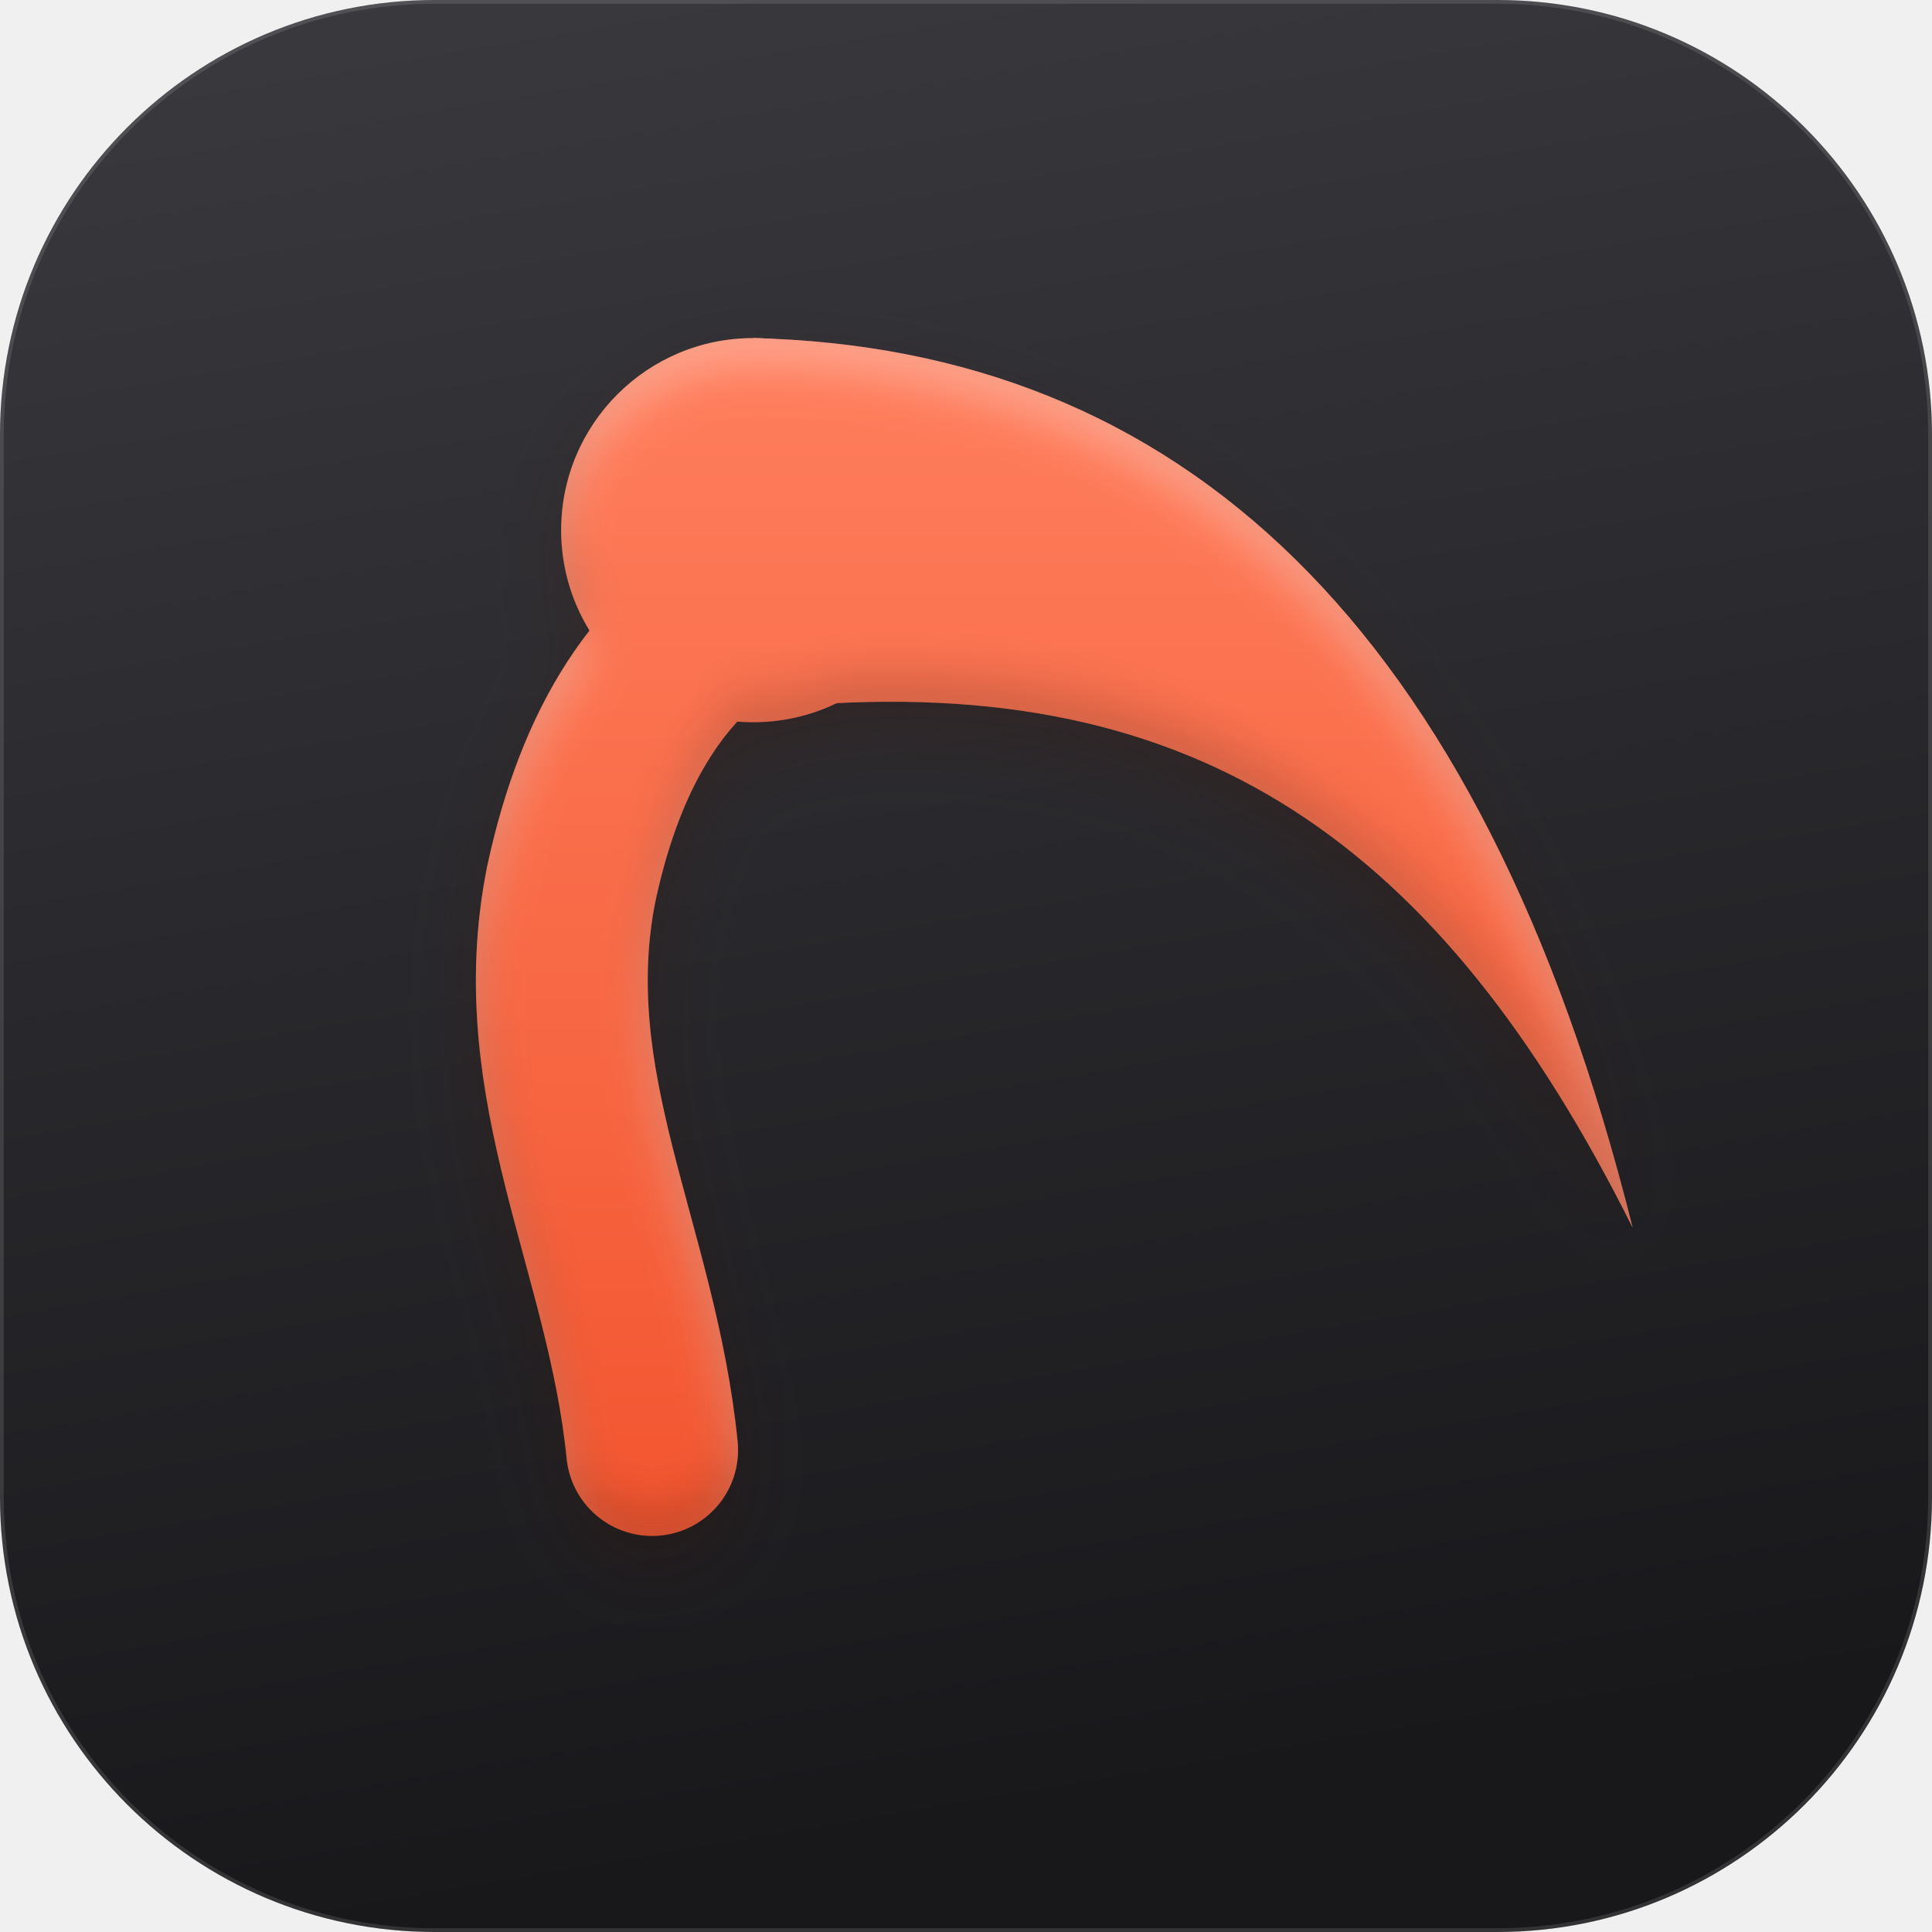
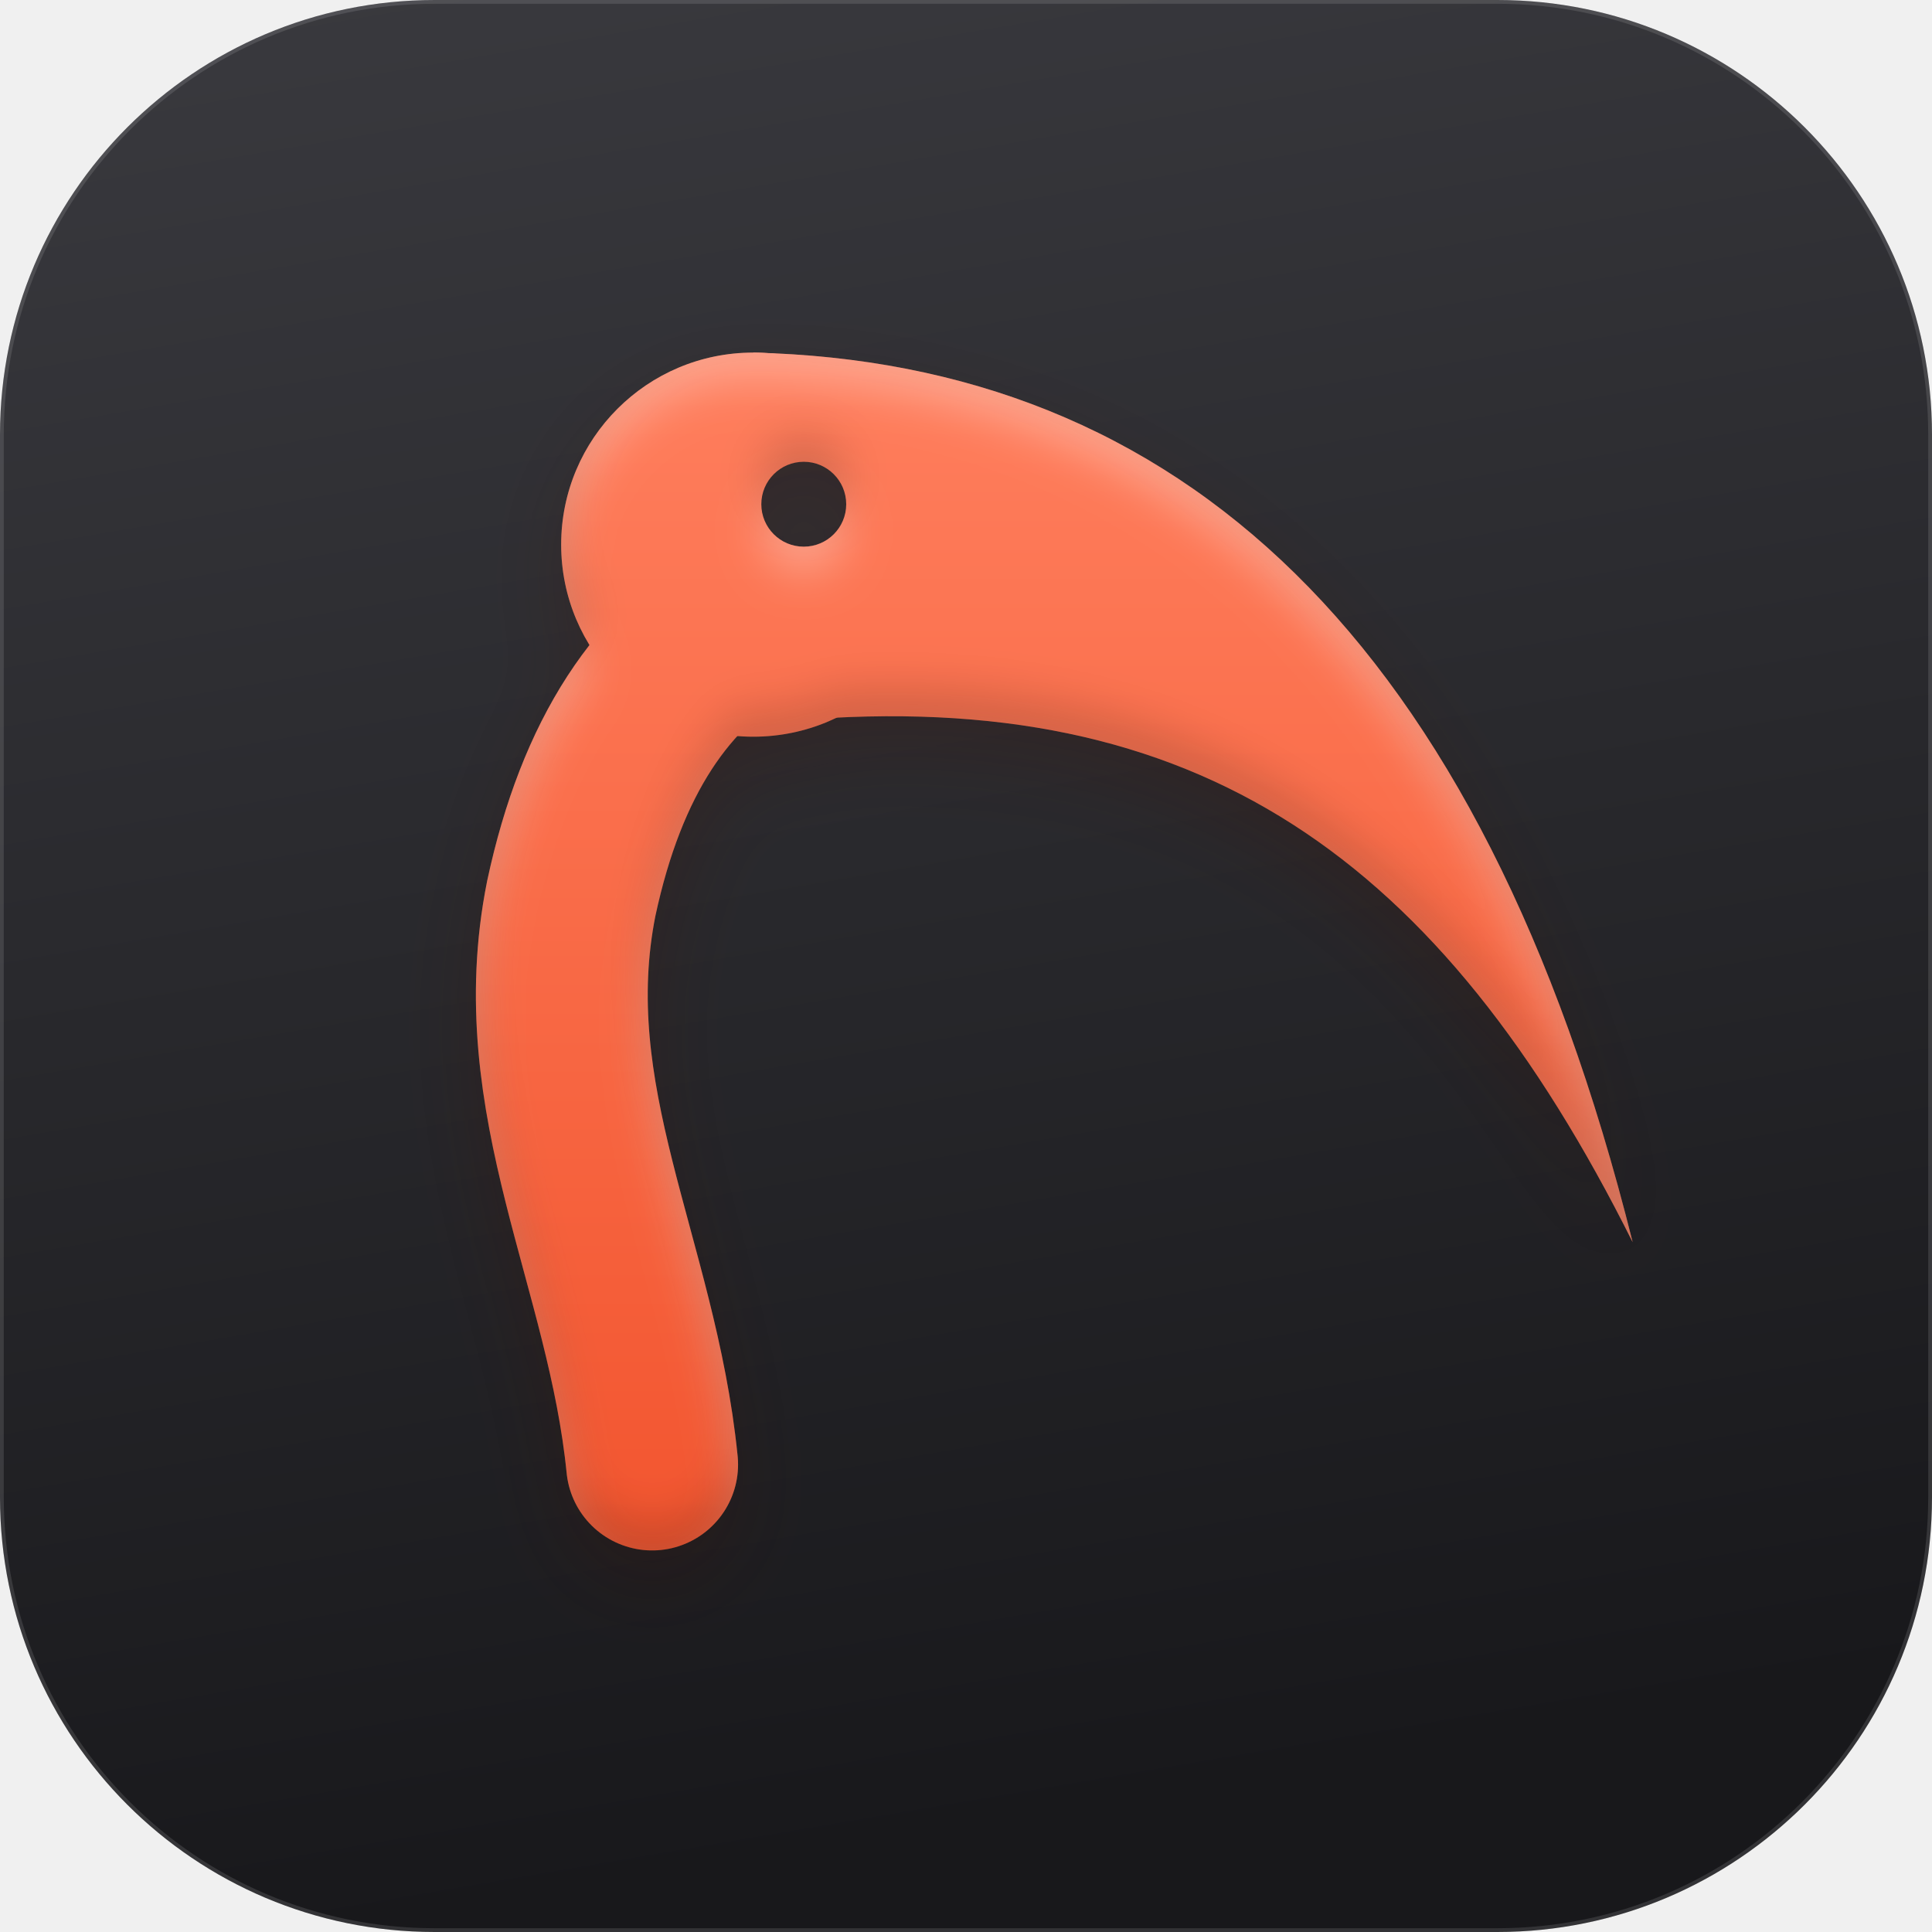
<svg xmlns="http://www.w3.org/2000/svg" width="1024" height="1024" viewBox="0 0 1024 1024">
  <defs>
    <linearGradient id="adbg" x1="0" y1="0" x2="0.17" y2="1">
      <stop offset="0" stop-color="#3A3A3F" />
      <stop offset="1" stop-color="#18181B" />
    </linearGradient>
    <linearGradient id="adg" gradientUnits="userSpaceOnUse" x1="0" y1="24.0" x2="0" y2="84.25">
      <stop offset="0" stop-color="#FF7F5E" />
      <stop offset="1" stop-color="#F2552F" />
    </linearGradient>
    <filter id="adf" filterUnits="userSpaceOnUse" x="19.275" y="17" width="73.225" height="76.85" color-interpolation-filters="sRGB">
      <feGaussianBlur in="SourceAlpha" stdDeviation="1.1" result="b" />
      <feOffset in="b" dy="1.3" result="bd" />
      <feComposite in="SourceAlpha" in2="bd" operator="out" result="top" />
      <feFlood flood-color="#fff" flood-opacity="0.3" />
      <feComposite in2="top" operator="in" result="hl" />
      <feOffset in="b" dy="-1.3" result="bu" />
      <feComposite in="SourceAlpha" in2="bu" operator="out" result="bot" />
      <feFlood flood-color="#000" flood-opacity="0.16" />
      <feComposite in2="bot" operator="in" result="sh" />
      <feGaussianBlur in="SourceAlpha" stdDeviation="2.0" result="db" />
      <feOffset in="db" dy="1.6" result="do" />
      <feFlood flood-color="#4A0F04" flood-opacity="0.2" />
      <feComposite in2="do" operator="in" result="drop" />
      <feMerge>
        <feMergeNode in="drop" />
        <feMergeNode in="SourceGraphic" />
        <feMergeNode in="hl" />
        <feMergeNode in="sh" />
      </feMerge>
    </filter>
+     <mask id="ade" maskUnits="userSpaceOnUse" x="26.275" y="24" width="59.225" height="61.25">
+       <rect x="26.275" y="24" width="59.225" height="61.25" fill="#fff" />
+       <circle cx="43.5" cy="32.5" r="2.1" fill="#000" />
+     </mask>
  </defs>
  <rect width="1024" height="1024" rx="230.4" fill="url(#adbg)" />
  <rect x="1.0" y="1.0" width="1022.0" height="1022.0" rx="229.4" fill="none" stroke="rgba(255,255,255,0.12)" stroke-width="2.0" />
-   <g transform="translate(-40.103 -88.682) scale(10.71527)">
+   <g transform="translate(-40.103 -81.002) scale(10.71527)">
    <g filter="url(#adf)">
-       <path d="M36 80C35 70 30 62 32 52 33.5 45 36.5 40.5 41 38" fill="none" stroke="url(#adg)" stroke-width="8.5" stroke-linecap="round" />
-       <path d="M41 25C62 25.5 77 39 84.5 69 75 50 63 41.5 43 43.2z" fill="url(#adg)" />
-       <circle cx="41" cy="34.5" r="9.5" fill="url(#adg)" />
+       <g mask="url(#ade)">
+         <path d="M36 80C35 70 30 62 32 52 33.5 45 36.5 40.5 41 38" fill="none" stroke="url(#adg)" stroke-width="8.5" stroke-linecap="round" />
+         <path d="M41 25C62 25.5 77 39 84.5 69 75 50 63 41.5 43 43.2z" fill="url(#adg)" />
+         <circle cx="41" cy="34.5" r="9.5" fill="url(#adg)" />
+       </g>
    </g>
  </g>
</svg>
